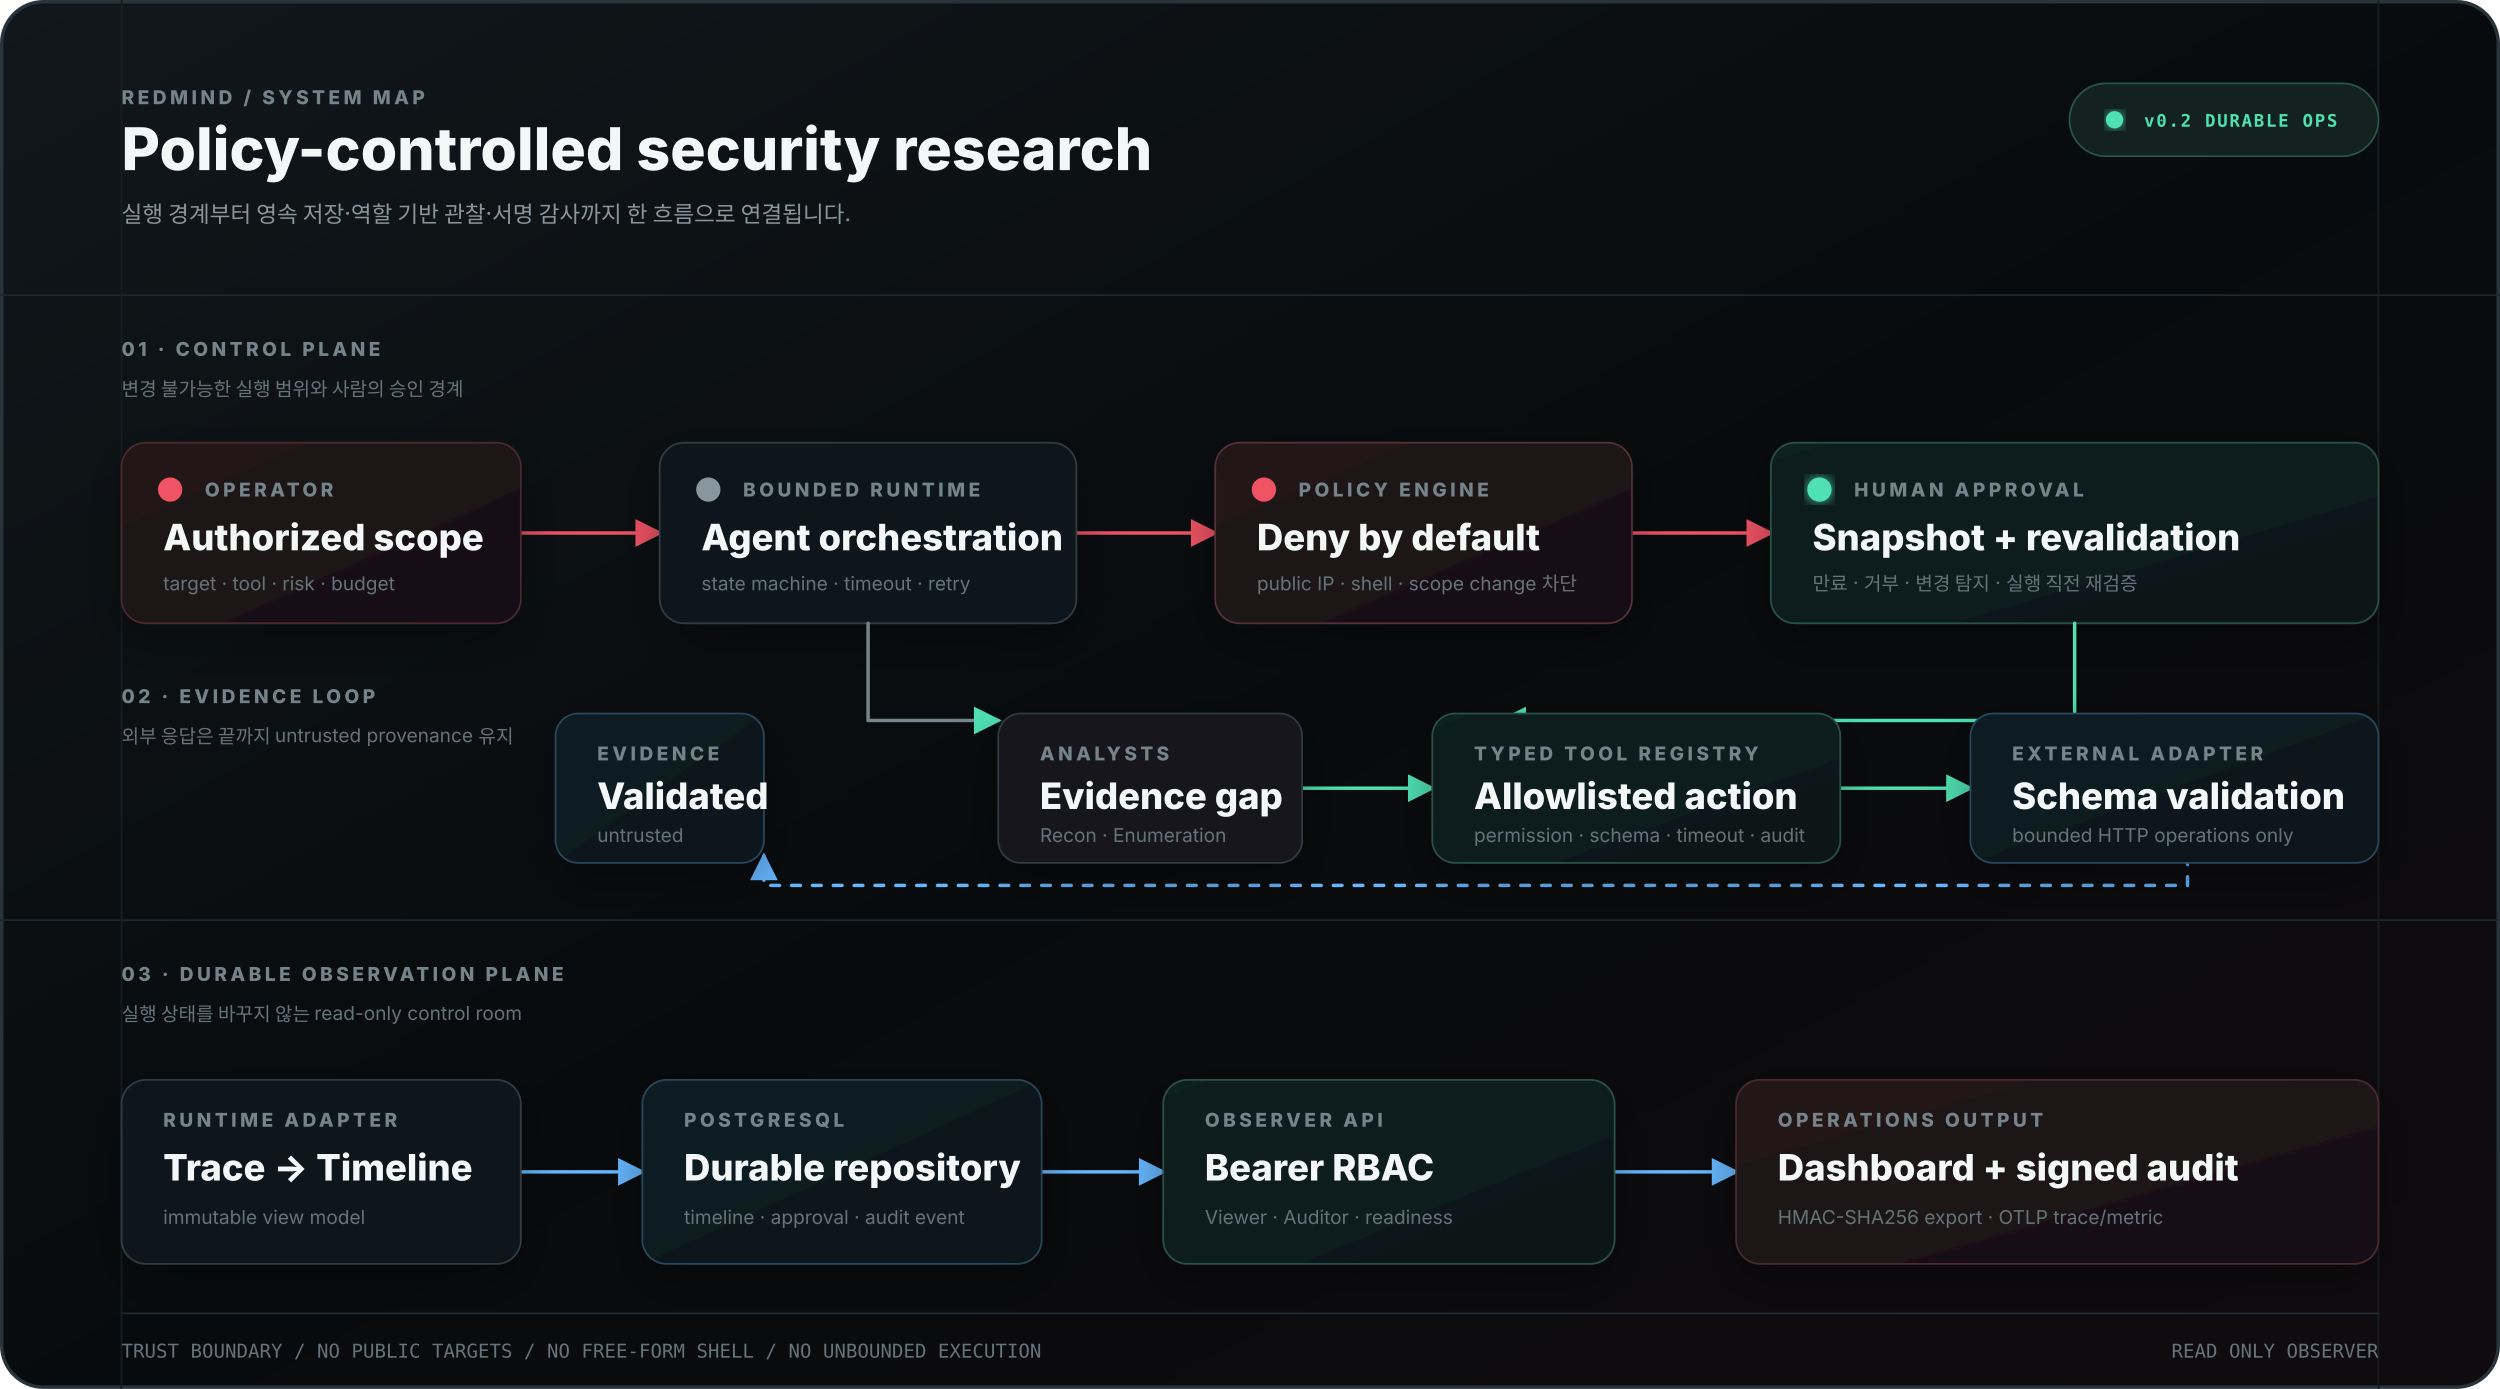
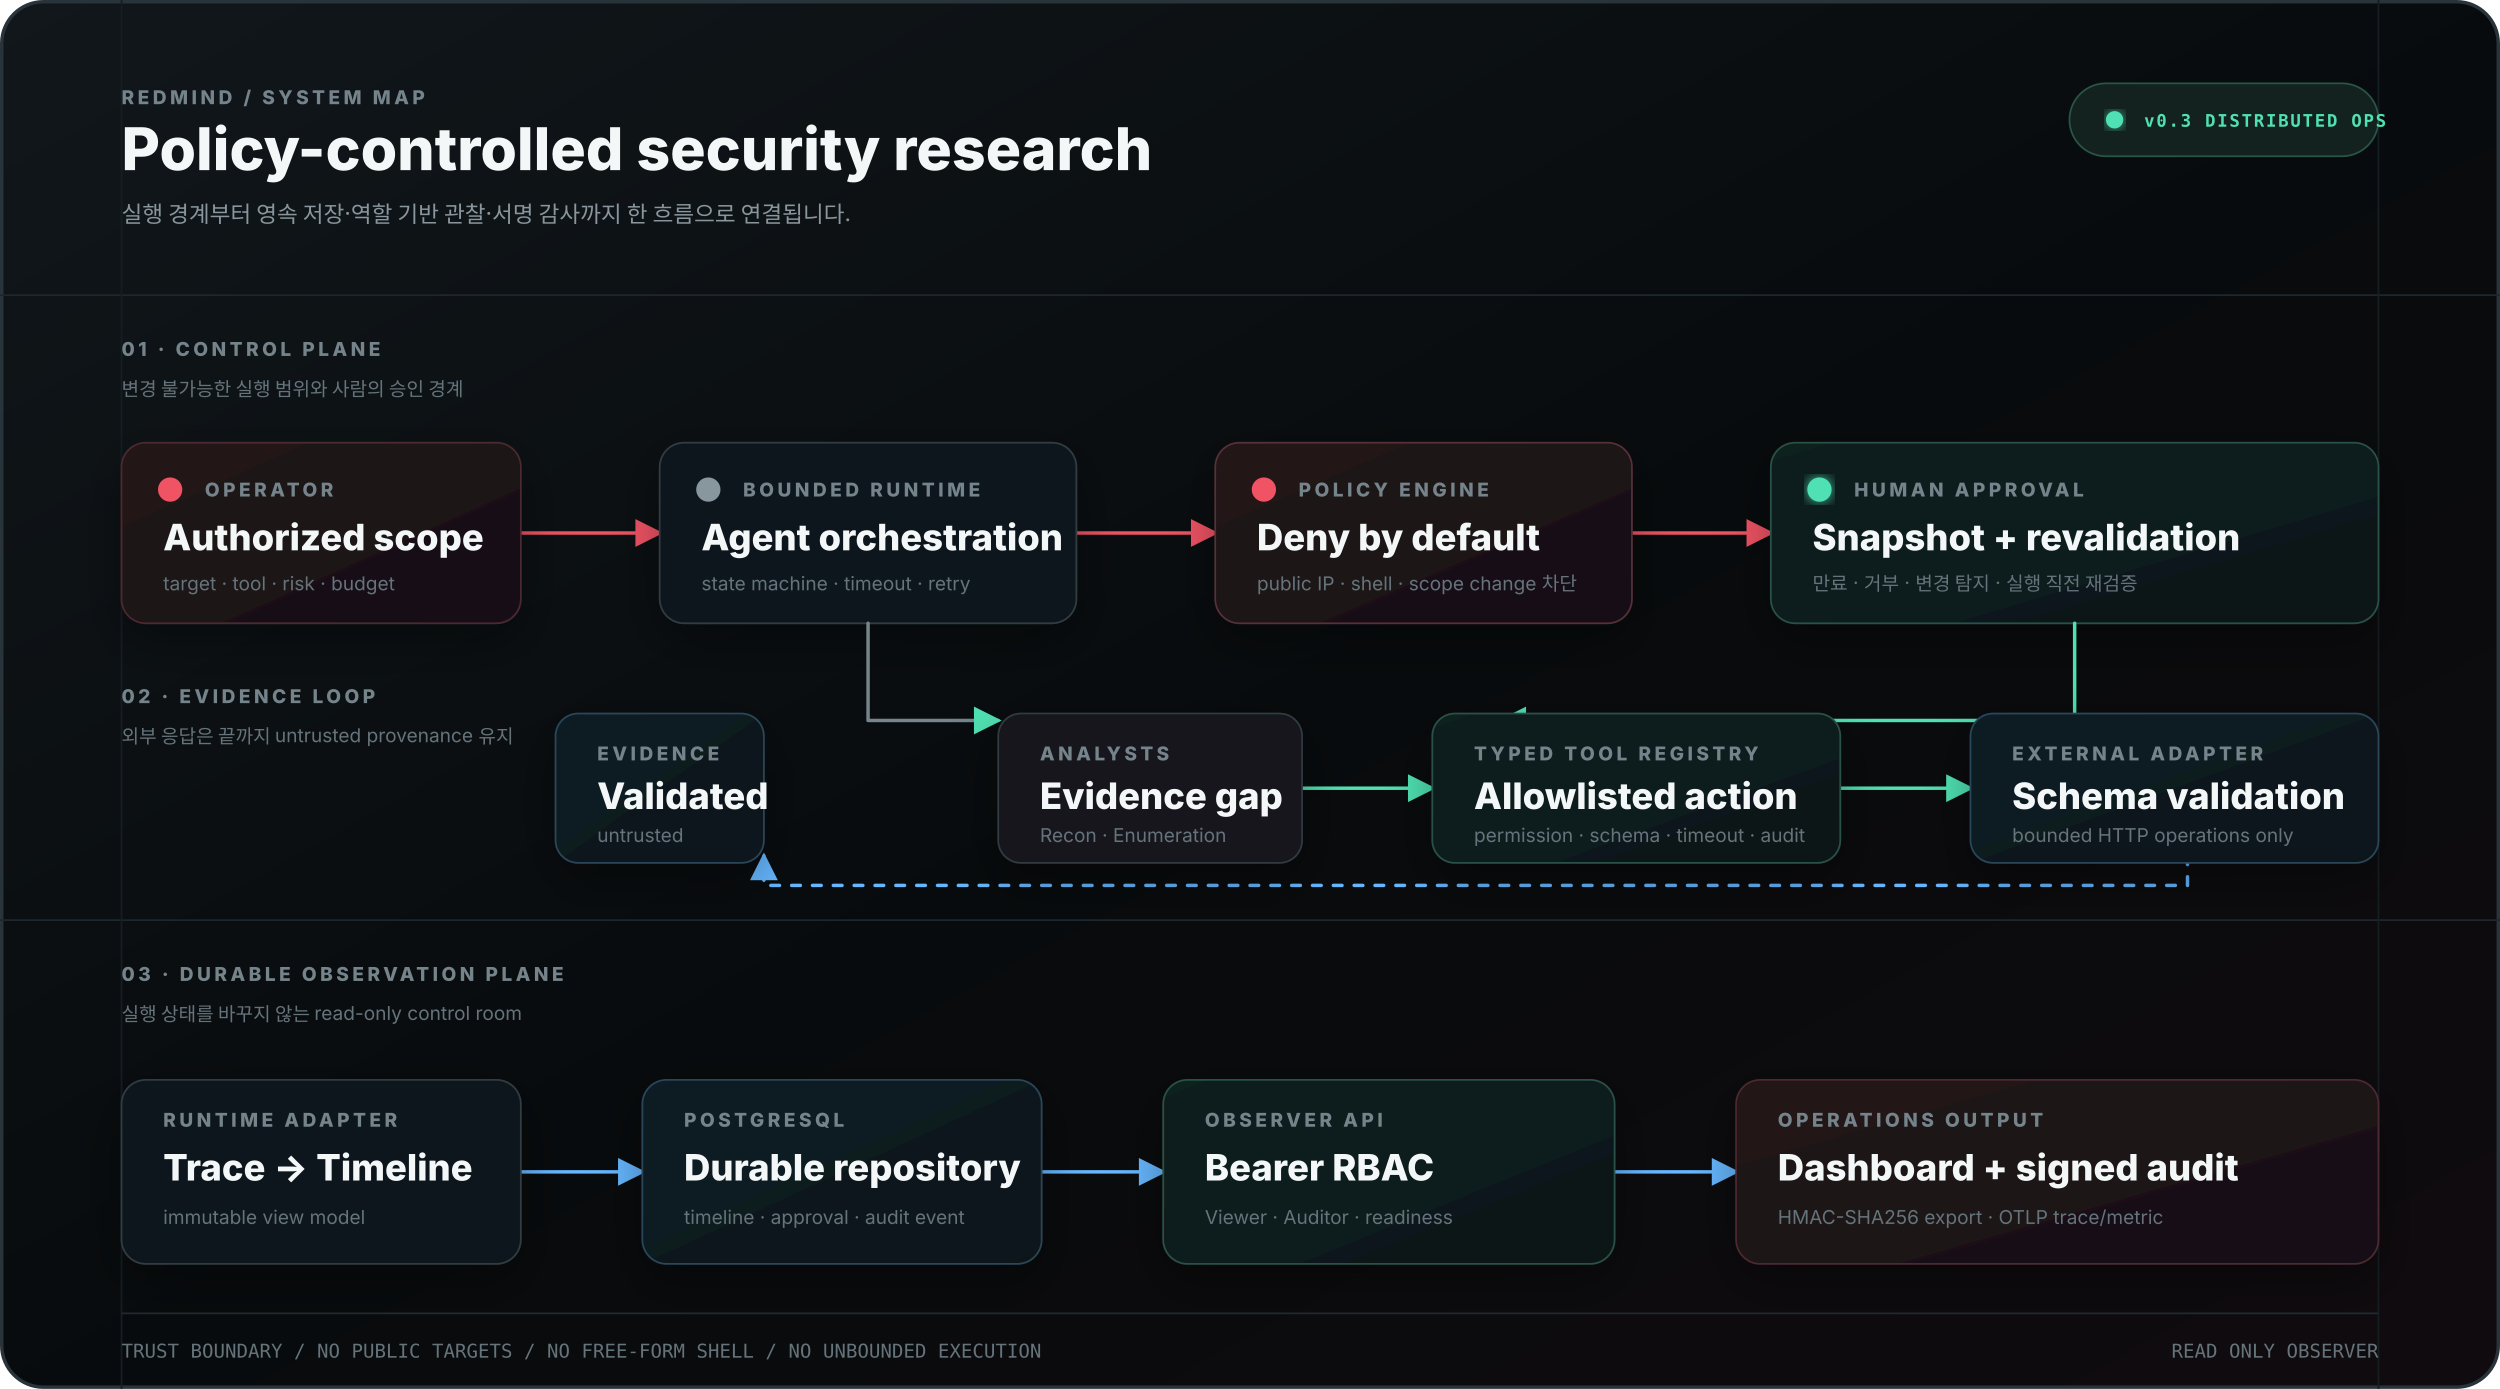
<svg xmlns="http://www.w3.org/2000/svg" width="1440" height="800" viewBox="0 0 1440 800" role="img" aria-labelledby="title desc">
  <defs>
    <linearGradient id="background" x1="0" y1="0" x2="1" y2="1">
      <stop offset="0" stop-color="#11171b" />
      <stop offset="0.52" stop-color="#080b0d" />
      <stop offset="1" stop-color="#100b0e" />
    </linearGradient>
    <linearGradient id="redCard" x1="0" y1="0" x2="1" y2="1">
      <stop stop-color="#231418" />
      <stop offset="1" stop-color="#141014" />
    </linearGradient>
    <linearGradient id="mintCard" x1="0" y1="0" x2="1" y2="1">
      <stop stop-color="#10201d" />
      <stop offset="1" stop-color="#101618" />
    </linearGradient>
    <linearGradient id="blueCard" x1="0" y1="0" x2="1" y2="1">
      <stop stop-color="#111d25" />
      <stop offset="1" stop-color="#101619" />
    </linearGradient>
    <filter id="shadow" x="-20%" y="-30%" width="140%" height="160%">
      <feDropShadow dx="0" dy="10" stdDeviation="14" flood-color="#000" flood-opacity=".35" />
    </filter>
    <filter id="glow">
      <feGaussianBlur stdDeviation="4" result="blur" />
      <feMerge>
        <feMergeNode in="blur" />
        <feMergeNode in="SourceGraphic" />
      </feMerge>
    </filter>
    <marker id="arrowMint" markerWidth="8" markerHeight="8" refX="7" refY="4" orient="auto">
      <path d="M0 0L8 4L0 8Z" fill="#50e1b3" />
    </marker>
    <marker id="arrowRed" markerWidth="8" markerHeight="8" refX="7" refY="4" orient="auto">
      <path d="M0 0L8 4L0 8Z" fill="#ef5364" />
    </marker>
    <marker id="arrowBlue" markerWidth="8" markerHeight="8" refX="7" refY="4" orient="auto">
      <path d="M0 0L8 4L0 8Z" fill="#66b7ff" />
    </marker>
    <style>
      .sans { font-family: Inter, Pretendard, "Noto Sans KR", system-ui, sans-serif; }
      .mono { font-family: "SFMono-Regular", Consolas, monospace; }
      .label { fill: #75838b; font-size: 11px; font-weight: 800; letter-spacing: 2px; }
      .title { fill: #f4f7f8; font-size: 21px; font-weight: 780; }
      .copy { fill: #89969d; font-size: 13px; }
      .small { fill: #65737b; font-size: 11px; }
      .pill { font-size: 10px; font-weight: 800; letter-spacing: 1px; }
      .line { fill: none; stroke-width: 2; stroke-linecap: round; stroke-linejoin: round; }
    </style>
  </defs>
  <rect x="1" y="1" width="1438" height="798" rx="24" fill="url(#background)" stroke="#28333a" stroke-width="2" />
  <path d="M0 170H1440M0 530H1440" stroke="#1d272d" />
  <path d="M70 0V800M1370 0V800" stroke="#151e23" />
  <g class="sans">
    <text x="70" y="60" class="label" fill="#ef5364">REDMIND / SYSTEM MAP</text>
    <text x="70" y="98" fill="#f4f7f8" font-size="34" font-weight="820">Policy-controlled security research</text>
    <text x="70" y="128" class="copy">실행 경계부터 영속 저장·역할 기반 관찰·서명 감사까지 한 흐름으로 연결됩니다.</text>
    <rect x="1192" y="48" width="178" height="42" rx="21" fill="#13221e" stroke="#285547" />
    <circle cx="1218" cy="69" r="5" fill="#50e1b3" filter="url(#glow)" />
-     <text x="1235" y="73" class="mono pill" fill="#50e1b3">v0.2 DURABLE OPS</text>
+     <text x="1235" y="73" class="mono pill" fill="#50e1b3">v0.3 DISTRIBUTED OPS</text>
    <text x="70" y="205" class="label">01 · CONTROL PLANE</text>
    <text x="70" y="228" class="small">변경 불가능한 실행 범위와 사람의 승인 경계</text>
    <path class="line" d="M300 307H380" stroke="#ef5364" marker-end="url(#arrowRed)" />
    <path class="line" d="M620 307H700" stroke="#ef5364" marker-end="url(#arrowRed)" />
    <path class="line" d="M940 307H1020" stroke="#ef5364" marker-end="url(#arrowRed)" />
    <g filter="url(#shadow)">
      <rect x="70" y="255" width="230" height="104" rx="14" fill="url(#redCard)" stroke="#4b2930" />
      <rect x="380" y="255" width="240" height="104" rx="14" fill="#11171b" stroke="#303c43" />
      <rect x="700" y="255" width="240" height="104" rx="14" fill="url(#redCard)" stroke="#563039" />
      <rect x="1020" y="255" width="350" height="104" rx="14" fill="url(#mintCard)" stroke="#2a5146" />
    </g>
    <circle cx="98" cy="282" r="7" fill="#ef5364" />
    <text x="118" y="286" class="label" fill="#ef5364">OPERATOR</text>
    <text x="94" y="317" class="title">Authorized scope</text>
    <text x="94" y="340" class="small">target · tool · risk · budget</text>
    <circle cx="408" cy="282" r="7" fill="#88969e" />
    <text x="428" y="286" class="label">BOUNDED RUNTIME</text>
    <text x="404" y="317" class="title">Agent orchestration</text>
    <text x="404" y="340" class="small">state machine · timeout · retry</text>
    <circle cx="728" cy="282" r="7" fill="#ef5364" />
    <text x="748" y="286" class="label" fill="#ef5364">POLICY ENGINE</text>
    <text x="724" y="317" class="title">Deny by default</text>
    <text x="724" y="340" class="small">public IP · shell · scope change 차단</text>
    <circle cx="1048" cy="282" r="7" fill="#50e1b3" filter="url(#glow)" />
    <text x="1068" y="286" class="label" fill="#50e1b3">HUMAN APPROVAL</text>
    <text x="1044" y="317" class="title">Snapshot + revalidation</text>
    <text x="1044" y="340" class="small">만료 · 거부 · 변경 탐지 · 실행 직전 재검증</text>
    <path class="line" d="M500 359V415H575" stroke="#76848b" marker-end="url(#arrowMint)" />
    <path class="line" d="M1195 359V415H865" stroke="#50e1b3" marker-end="url(#arrowMint)" />
    <path class="line" d="M750 454H825" stroke="#50e1b3" marker-end="url(#arrowMint)" />
    <path class="line" d="M1060 454H1135" stroke="#50e1b3" marker-end="url(#arrowMint)" />
    <path class="line" d="M1260 493V510H440V493" stroke="#66b7ff" stroke-dasharray="5 7" marker-end="url(#arrowBlue)" />
    <text x="70" y="405" class="label">02 · EVIDENCE LOOP</text>
    <text x="70" y="428" class="small">외부 응답은 끝까지 untrusted provenance 유지</text>
    <g filter="url(#shadow)">
      <rect x="575" y="411" width="175" height="86" rx="13" fill="#12181c" stroke="#303b42" />
      <rect x="825" y="411" width="235" height="86" rx="13" fill="url(#mintCard)" stroke="#2b5147" />
      <rect x="1135" y="411" width="235" height="86" rx="13" fill="url(#blueCard)" stroke="#29465a" />
      <rect x="320" y="411" width="120" height="86" rx="13" fill="url(#blueCard)" stroke="#29465a" />
    </g>
    <text x="599" y="438" class="label">ANALYSTS</text>
    <text x="599" y="466" class="title" font-size="18">Evidence gap</text>
    <text x="599" y="485" class="small">Recon · Enumeration</text>
    <text x="849" y="438" class="label" fill="#50e1b3">TYPED TOOL REGISTRY</text>
    <text x="849" y="466" class="title" font-size="18">Allowlisted action</text>
    <text x="849" y="485" class="small">permission · schema · timeout · audit</text>
    <text x="1159" y="438" class="label" fill="#66b7ff">EXTERNAL ADAPTER</text>
    <text x="1159" y="466" class="title" font-size="18">Schema validation</text>
    <text x="1159" y="485" class="small">bounded HTTP operations only</text>
    <text x="344" y="438" class="label" fill="#66b7ff">EVIDENCE</text>
    <text x="344" y="466" class="title" font-size="18">Validated</text>
    <text x="344" y="485" class="small">untrusted</text>
    <text x="70" y="565" class="label">03 · DURABLE OBSERVATION PLANE</text>
    <text x="70" y="588" class="small">실행 상태를 바꾸지 않는 read-only control room</text>
    <path class="line" d="M300 675H370" stroke="#66b7ff" marker-end="url(#arrowBlue)" />
    <path class="line" d="M600 675H670" stroke="#66b7ff" marker-end="url(#arrowBlue)" />
    <path class="line" d="M930 675H1000" stroke="#66b7ff" marker-end="url(#arrowBlue)" />
    <g filter="url(#shadow)">
      <rect x="70" y="622" width="230" height="106" rx="14" fill="#11171b" stroke="#303c43" />
      <rect x="370" y="622" width="230" height="106" rx="14" fill="url(#blueCard)" stroke="#29465a" />
      <rect x="670" y="622" width="260" height="106" rx="14" fill="url(#mintCard)" stroke="#2b5147" />
      <rect x="1000" y="622" width="370" height="106" rx="14" fill="url(#redCard)" stroke="#4b2930" />
    </g>
    <text x="94" y="649" class="label">RUNTIME ADAPTER</text>
    <text x="94" y="680" class="title">Trace → Timeline</text>
    <text x="94" y="705" class="small">immutable view model</text>
    <text x="394" y="649" class="label" fill="#66b7ff">POSTGRESQL</text>
    <text x="394" y="680" class="title">Durable repository</text>
    <text x="394" y="705" class="small">timeline · approval · audit event</text>
    <text x="694" y="649" class="label" fill="#50e1b3">OBSERVER API</text>
    <text x="694" y="680" class="title">Bearer RBAC</text>
    <text x="694" y="705" class="small">Viewer · Auditor · readiness</text>
    <text x="1024" y="649" class="label" fill="#ef5364">OPERATIONS OUTPUT</text>
    <text x="1024" y="680" class="title">Dashboard + signed audit</text>
    <text x="1024" y="705" class="small">HMAC-SHA256 export · OTLP trace/metric</text>
    <rect x="70" y="756" width="1300" height="1" fill="#202a30" />
    <text x="70" y="782" class="mono small">TRUST BOUNDARY  /  NO PUBLIC TARGETS  /  NO FREE-FORM SHELL  /  NO UNBOUNDED EXECUTION</text>
    <text x="1370" y="782" text-anchor="end" class="mono small" fill="#50e1b3">READ ONLY OBSERVER</text>
  </g>
</svg>
